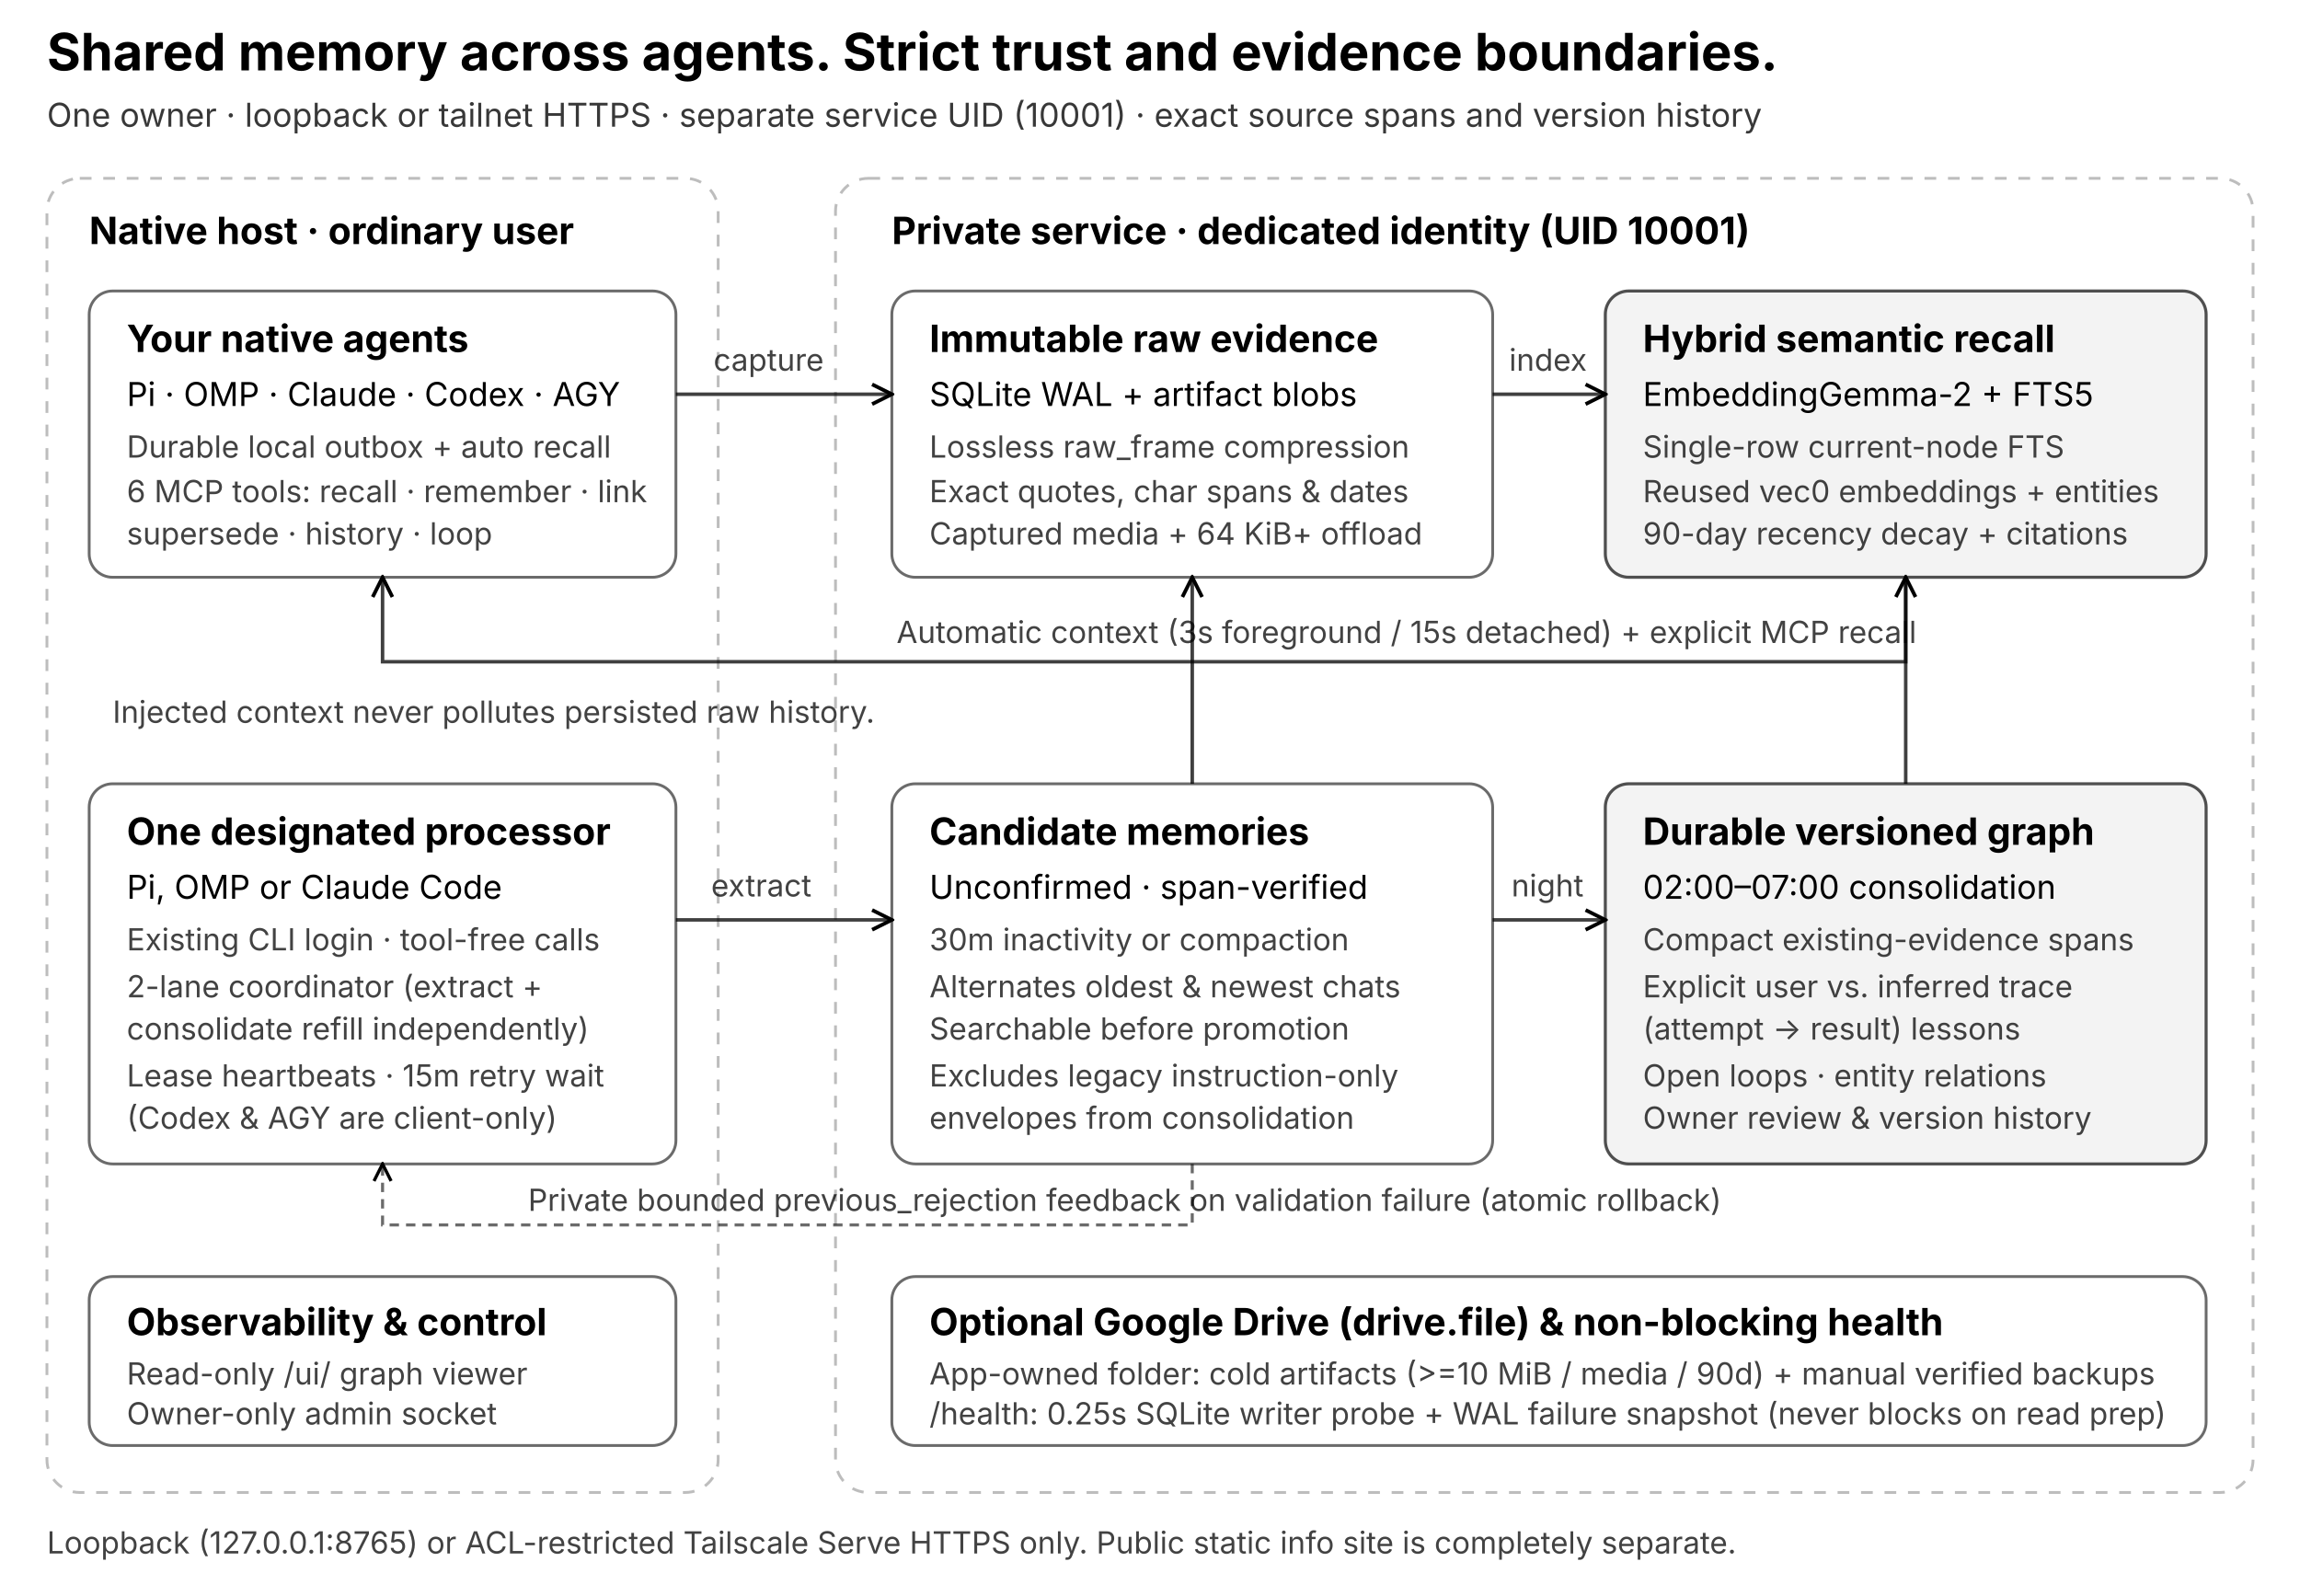
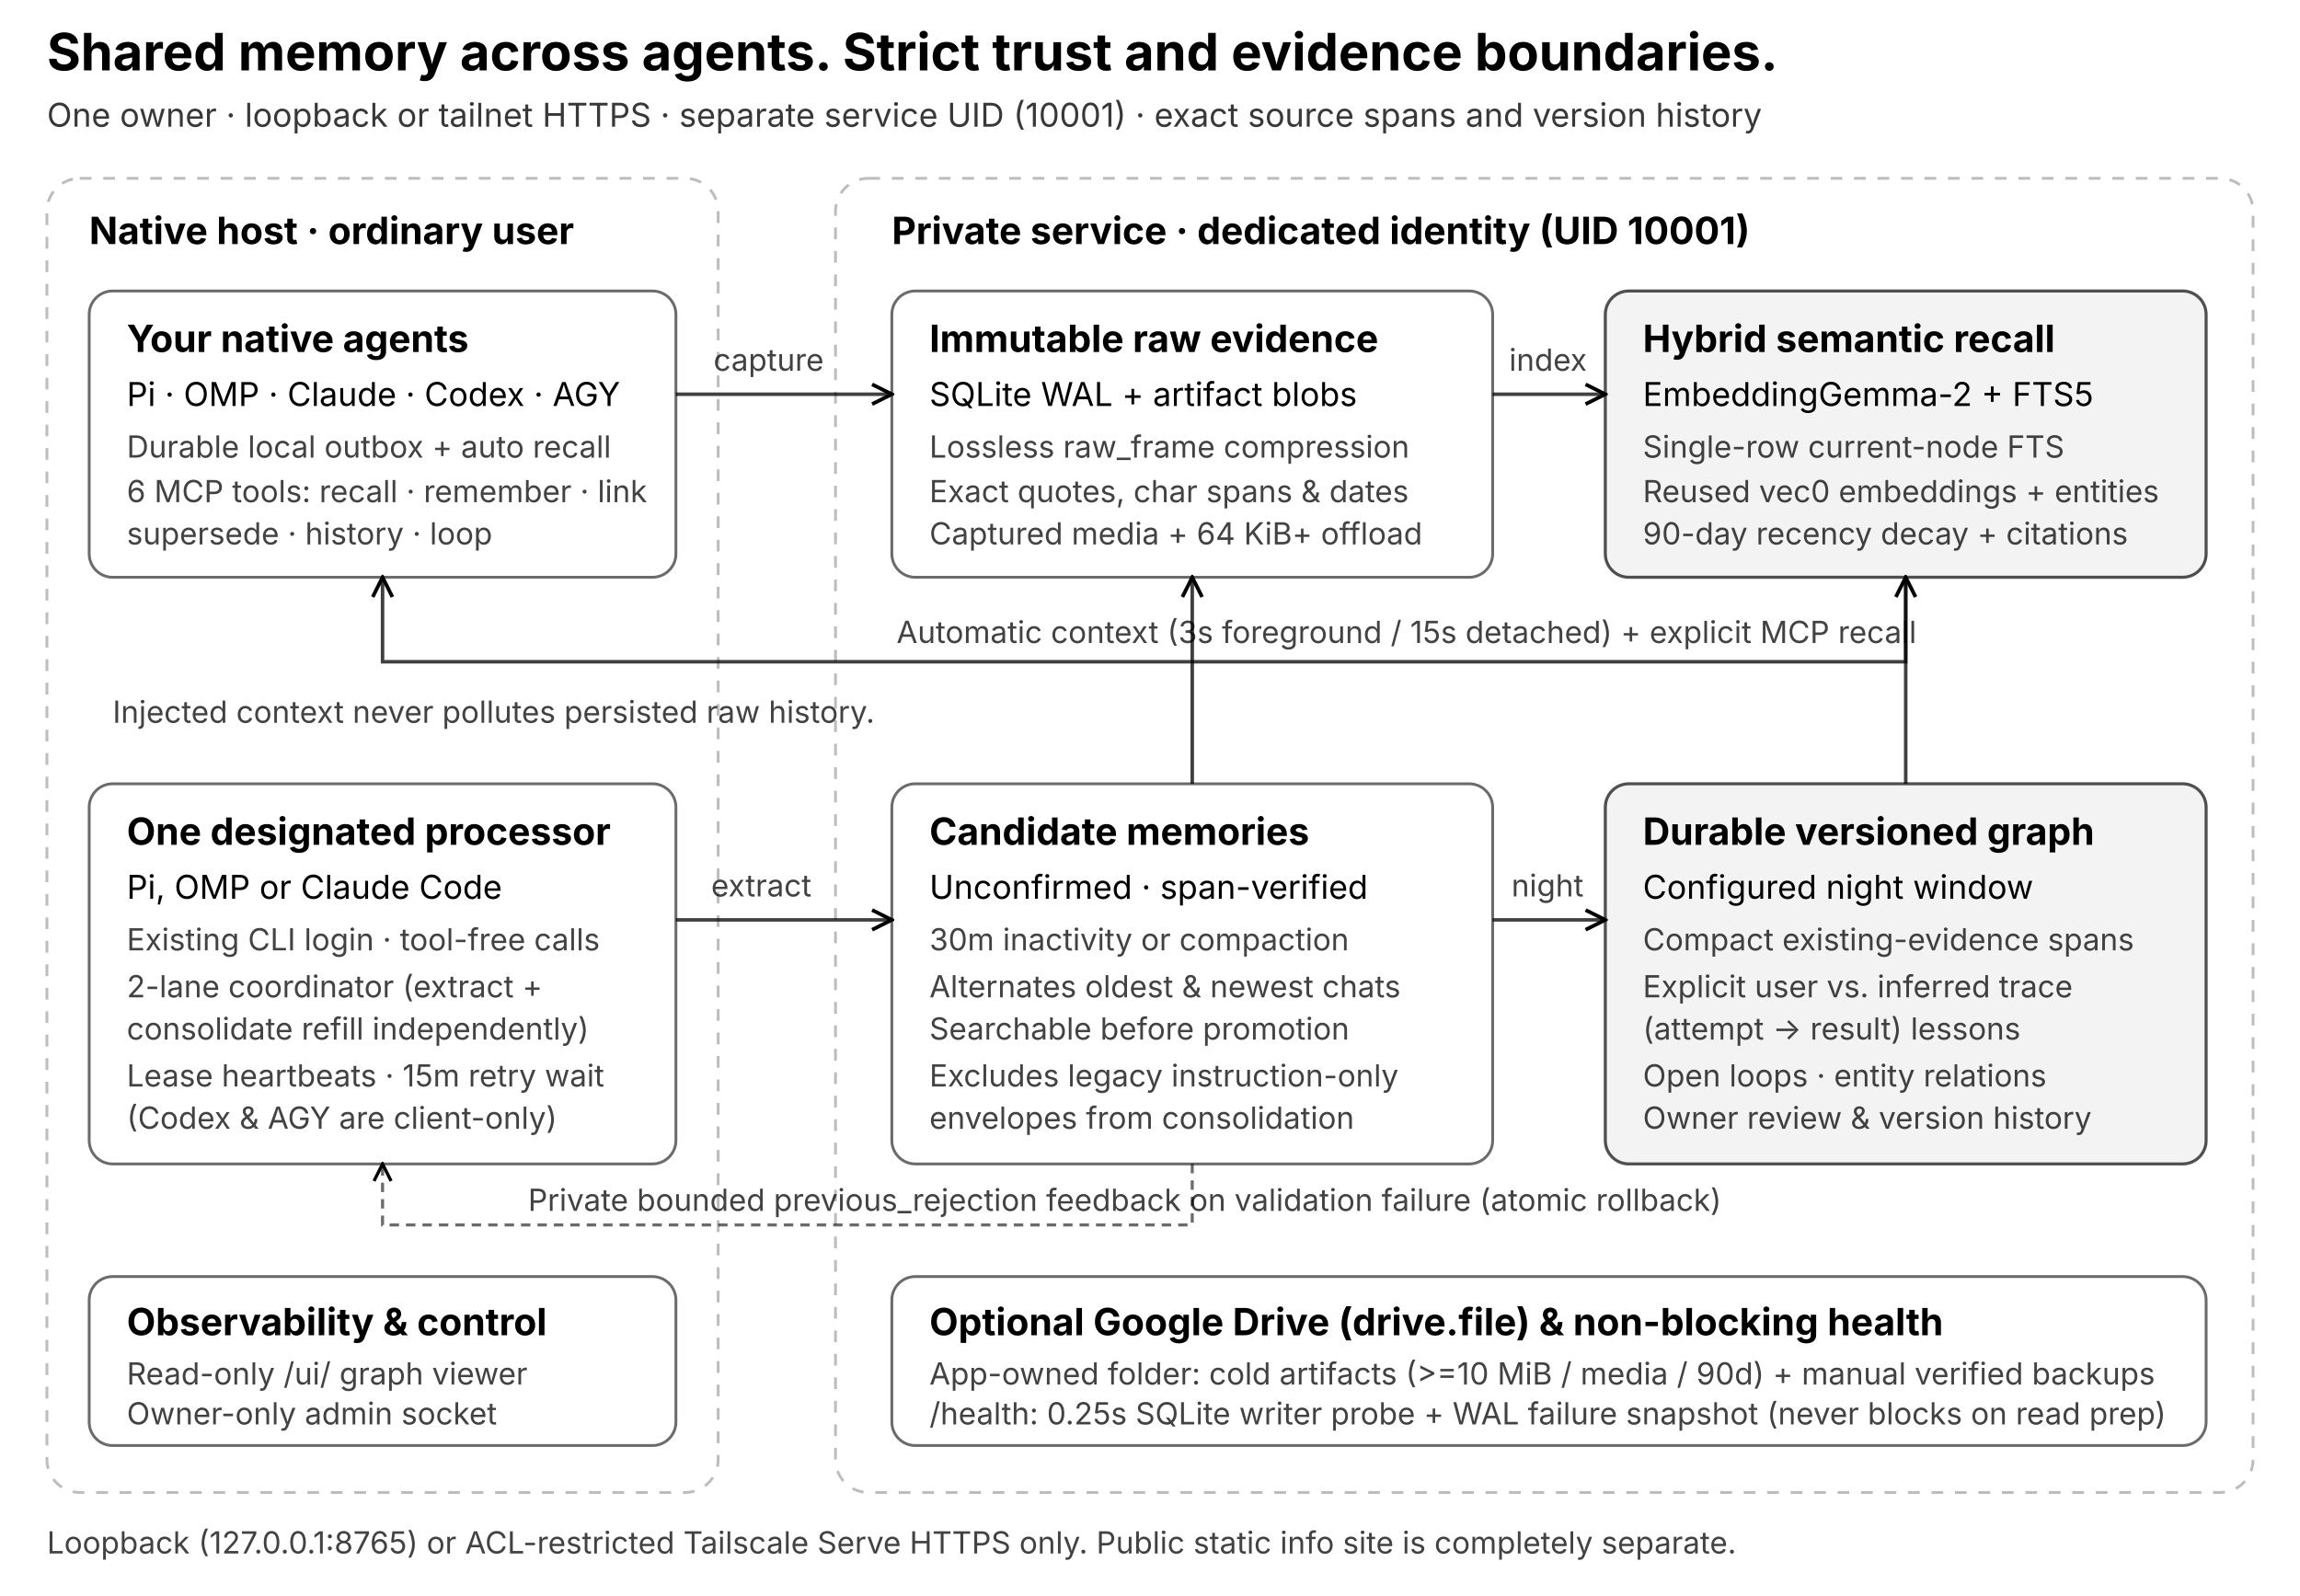
<svg xmlns="http://www.w3.org/2000/svg" viewBox="0 0 980 680" role="img" aria-labelledby="title desc" style="color-scheme:light dark">
  <defs>
    <marker id="arrow" viewBox="0 0 10 10" refX="9" refY="5" markerWidth="7" markerHeight="7" orient="auto-start-reverse">
      <path d="M1 1 9 5 1 9" fill="none" stroke="currentColor" stroke-width="1.5" />
    </marker>
    <style>
      text { fill:currentColor; font-family:system-ui,-apple-system,sans-serif; font-size:14px }
      .heading { font-size:22px; font-weight:650 }
      .subhead { font-size:14px; opacity:.78 }
      .label { font-size:16px; font-weight:650 }
      .small { font-size:13px; opacity:.74 }
      .badge { font-size:12px; font-weight:600; opacity:.85 }
      .zone { fill:none; stroke:currentColor; stroke-opacity:.26; stroke-dasharray:5 5; stroke-width:1.2 }
      .box { fill:none; stroke:currentColor; stroke-opacity:.58; stroke-width:1.2 }
      .accent { fill:currentColor; fill-opacity:.05; stroke:currentColor; stroke-opacity:.68; stroke-width:1.3 }
      .flow { fill:none; stroke:currentColor; stroke-opacity:.75; stroke-width:1.5; marker-end:url(#arrow) }
      .feedback { fill:none; stroke:currentColor; stroke-opacity:.58; stroke-width:1.3; stroke-dasharray:4 3; marker-end:url(#arrow) }
    </style>
  </defs>
  <text class="heading" x="20" y="30">Shared memory across agents. Strict trust and evidence boundaries.</text>
  <text class="subhead" x="20" y="54">One owner · loopback or tailnet HTTPS · separate service UID (10001) · exact source spans and version history</text>
  <rect class="zone" x="20" y="76" width="286" height="560" rx="14" />
  <rect class="zone" x="356" y="76" width="604" height="560" rx="14" />
  <text class="label" x="38" y="104">Native host · ordinary user</text>
  <text class="label" x="380" y="104">Private service · dedicated identity (UID 10001)</text>
  <rect class="box" x="38" y="124" width="250" height="122" rx="10" />
  <text class="label" x="54" y="150">Your native agents</text>
  <text x="54" y="173">Pi · OMP · Claude · Codex · AGY</text>
  <text class="small" x="54" y="195">Durable local outbox + auto recall</text>
  <text class="small" x="54" y="214">6 MCP tools: recall · remember · link</text>
  <text class="small" x="54" y="232">supersede · history · loop</text>
  <rect class="box" x="380" y="124" width="256" height="122" rx="10" />
  <text class="label" x="396" y="150">Immutable raw evidence</text>
  <text x="396" y="173">SQLite WAL + artifact blobs</text>
  <text class="small" x="396" y="195">Lossless raw_frame compression</text>
  <text class="small" x="396" y="214">Exact quotes, char spans &amp; dates</text>
  <text class="small" x="396" y="232">Captured media + 64 KiB+ offload</text>
  <rect class="accent" x="684" y="124" width="256" height="122" rx="10" />
  <text class="label" x="700" y="150">Hybrid semantic recall</text>
  <text x="700" y="173">EmbeddingGemma-2 + FTS5</text>
  <text class="small" x="700" y="195">Single-row current-node FTS</text>
  <text class="small" x="700" y="214">Reused vec0 embeddings + entities</text>
  <text class="small" x="700" y="232">90-day recency decay + citations</text>
  <path class="flow" d="M288 168H380" />
  <text class="small" x="304" y="158">capture</text>
  <path class="flow" d="M636 168H684" />
  <text class="small" x="643" y="158">index</text>
  <path class="flow" d="M812 246V282H163V246" />
  <text class="small" x="382" y="274">Automatic context (3s foreground / 15s detached) + explicit MCP recall</text>
  <text class="small" x="48" y="308">Injected context never pollutes persisted raw history.</text>
  <rect class="box" x="38" y="334" width="250" height="162" rx="10" />
  <text class="label" x="54" y="360">One designated processor</text>
  <text x="54" y="383">Pi, OMP or Claude Code</text>
  <text class="small" x="54" y="405">Existing CLI login · tool-free calls</text>
  <text class="small" x="54" y="425">2-lane coordinator (extract +</text>
  <text class="small" x="54" y="443">consolidate refill independently)</text>
  <text class="small" x="54" y="463">Lease heartbeats · 15m retry wait</text>
  <text class="small" x="54" y="481">(Codex &amp; AGY are client-only)</text>
  <rect class="box" x="380" y="334" width="256" height="162" rx="10" />
  <text class="label" x="396" y="360">Candidate memories</text>
  <text x="396" y="383">Unconfirmed · span-verified</text>
  <text class="small" x="396" y="405">30m inactivity or compaction</text>
  <text class="small" x="396" y="425">Alternates oldest &amp; newest chats</text>
  <text class="small" x="396" y="443">Searchable before promotion</text>
  <text class="small" x="396" y="463">Excludes legacy instruction-only</text>
  <text class="small" x="396" y="481">envelopes from consolidation</text>
  <rect class="accent" x="684" y="334" width="256" height="162" rx="10" />
  <text class="label" x="700" y="360">Durable versioned graph</text>
-   <text x="700" y="383">02:00–07:00 consolidation</text>
+   <text x="700" y="383">Configured night window</text>
  <text class="small" x="700" y="405">Compact existing-evidence spans</text>
  <text class="small" x="700" y="425">Explicit user vs. inferred trace</text>
  <text class="small" x="700" y="443">(attempt → result) lessons</text>
  <text class="small" x="700" y="463">Open loops · entity relations</text>
  <text class="small" x="700" y="481">Owner review &amp; version history</text>
  <path class="flow" d="M288 392H380" />
  <text class="small" x="303" y="382">extract</text>
  <path class="flow" d="M636 392H684" />
  <text class="small" x="644" y="382">night</text>
  <path class="flow" d="M812 334V246" />
  <path class="flow" d="M508 334V246" />
  <path class="feedback" d="M508 496V522H163V496" />
  <text class="small" x="225" y="516">Private bounded previous_rejection feedback on validation failure (atomic rollback)</text>
  <rect class="box" x="38" y="544" width="250" height="72" rx="10" />
  <text class="label" x="54" y="569">Observability &amp; control</text>
  <text class="small" x="54" y="590">Read-only /ui/ graph viewer</text>
  <text class="small" x="54" y="607">Owner-only admin socket</text>
  <rect class="box" x="380" y="544" width="560" height="72" rx="10" />
  <text class="label" x="396" y="569">Optional Google Drive (drive.file) &amp; non-blocking health</text>
  <text class="small" x="396" y="590">App-owned folder: cold artifacts (&gt;=10 MiB / media / 90d) + manual verified backups</text>
  <text class="small" x="396" y="607">/health: 0.25s SQLite writer probe + WAL failure snapshot (never blocks on read prep)</text>
  <text class="small" x="20" y="662">Loopback (127.0.0.1:8765) or ACL-restricted Tailscale Serve HTTPS only. Public static info site is completely separate.</text>
</svg>
